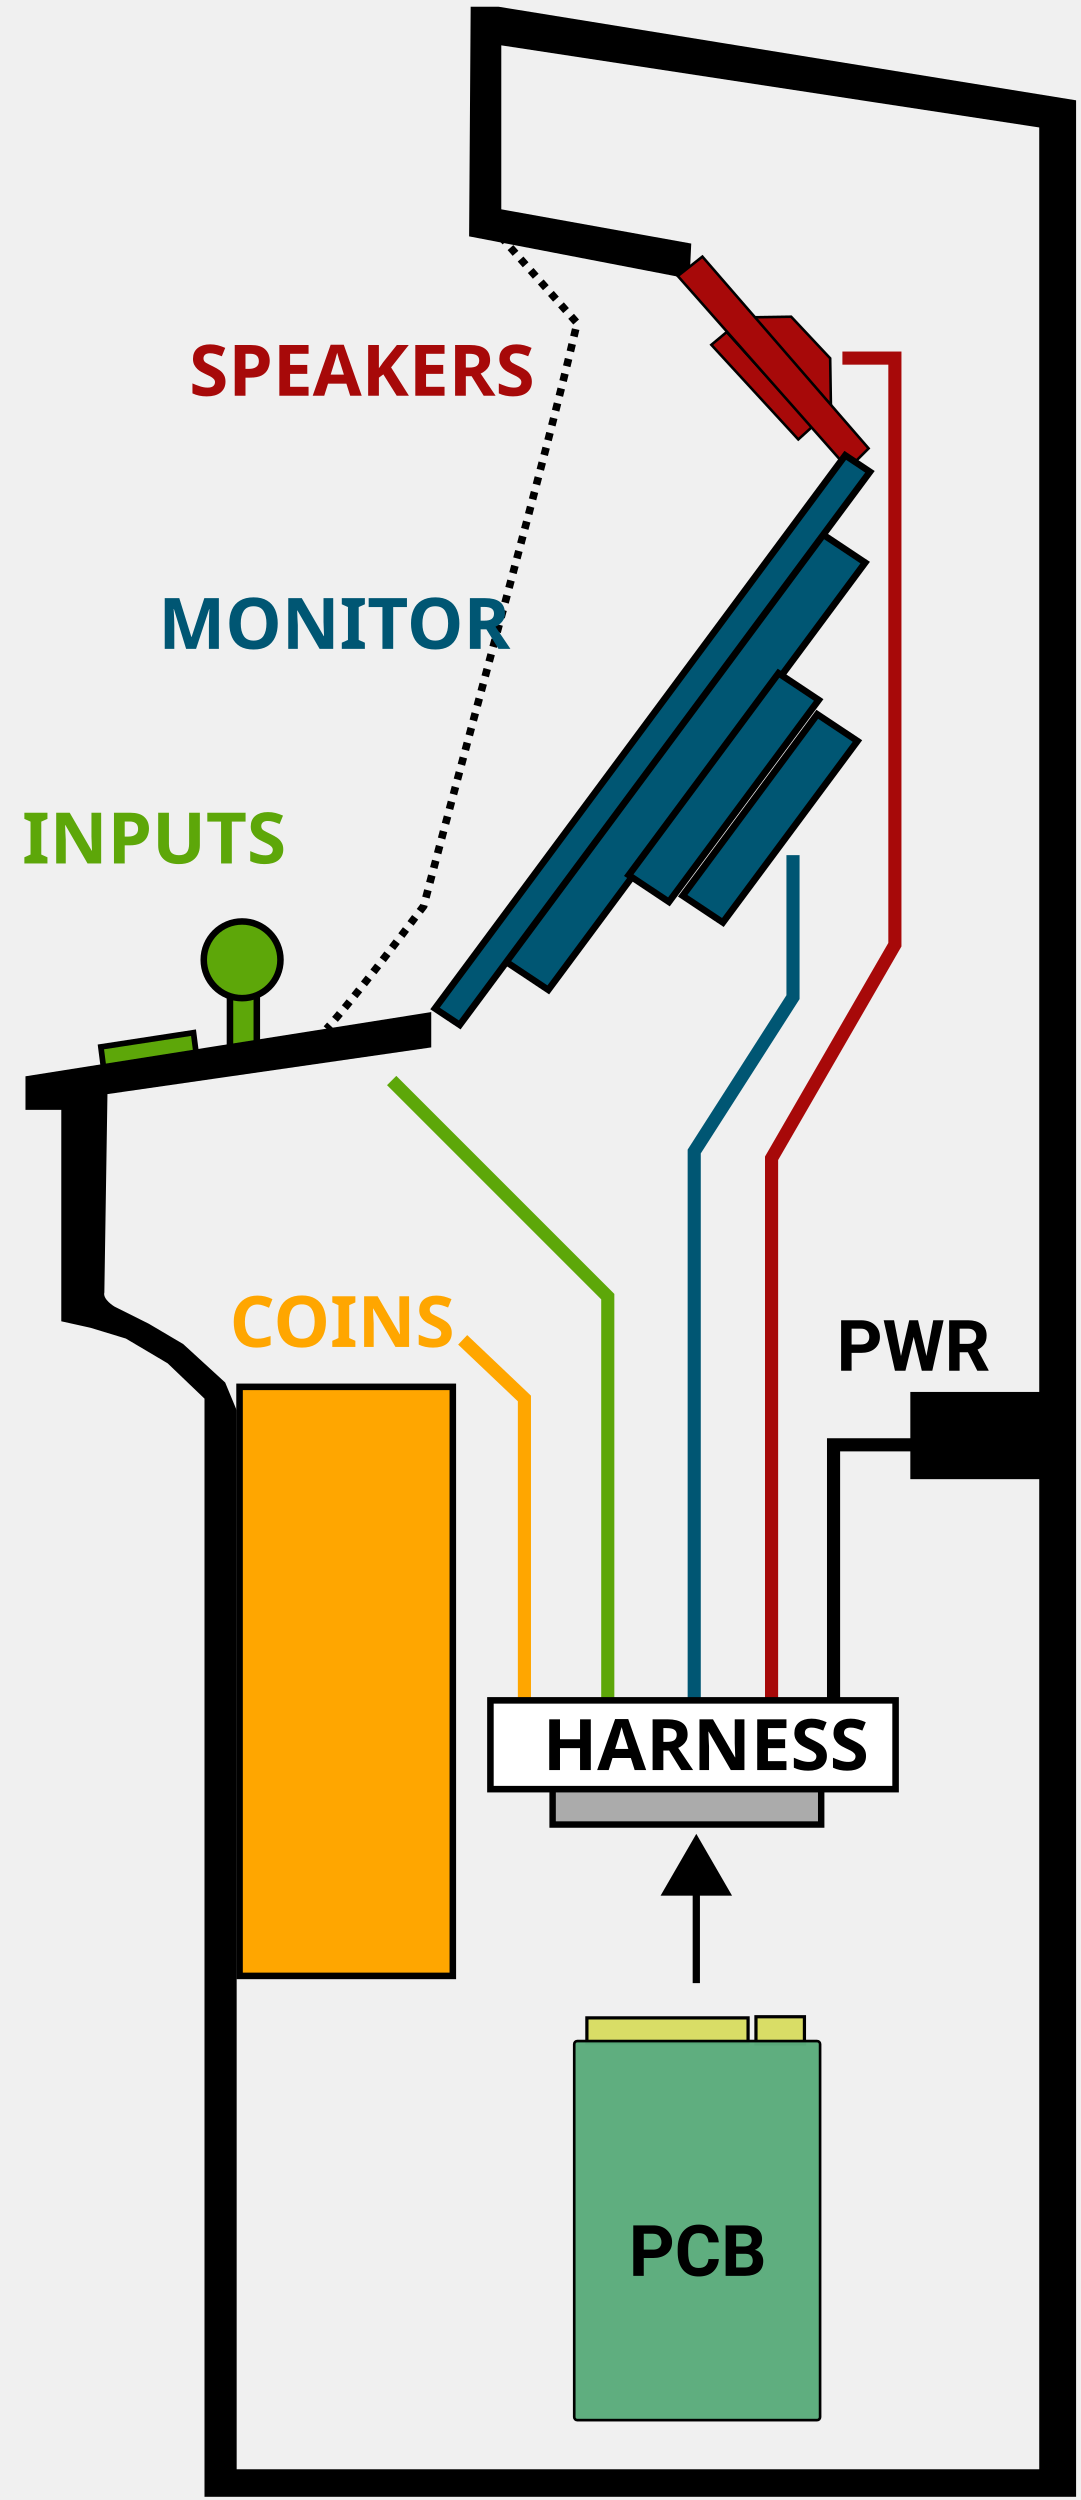
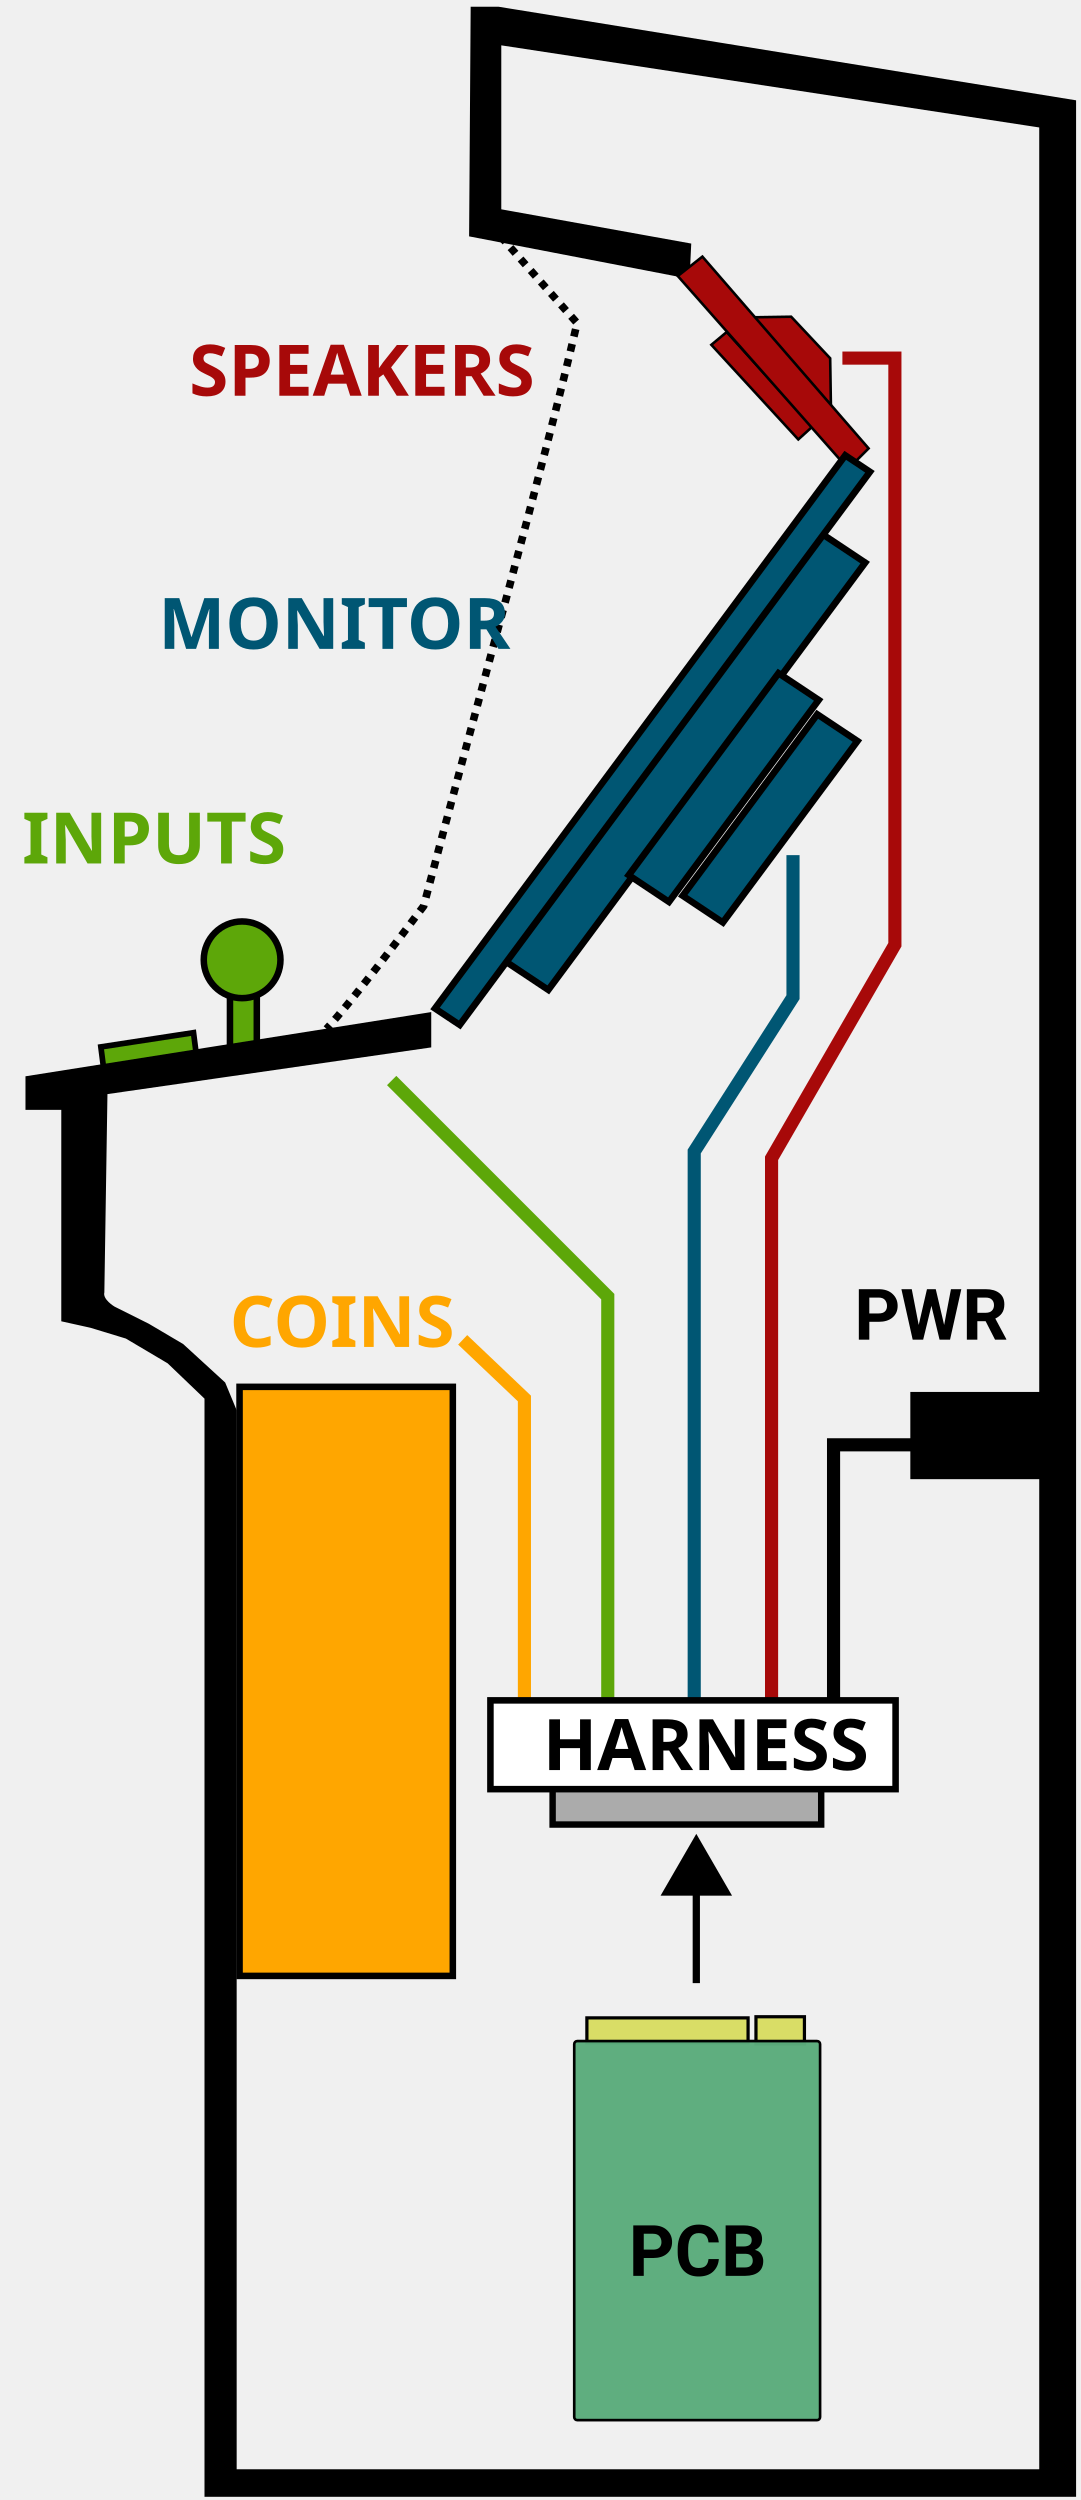
<svg xmlns="http://www.w3.org/2000/svg" width="128.808mm" height="297.99mm" viewBox="0 0 128.808 297.99" version="1.1" id="svg5" xml:space="preserve">
  <defs id="defs2">
    <marker style="overflow:visible" id="TriangleOutL" refX="0.0" refY="0.0" orient="auto">
      <path transform="scale(0.8)" style="fill-rule:evenodd;fill:context-stroke;stroke:context-stroke;stroke-width:1.0pt" d="M 5.77,0.0 L -2.88,5.0 L -2.88,-5.0 L 5.77,0.0 z " id="path15699" />
    </marker>
  </defs>
  <g id="layer1" transform="translate(-0.3683086,-0.1270025)">
    <rect style="fill:#5da709;fill-opacity:1;stroke:#000000;stroke-width:0.779;stroke-miterlimit:4;stroke-dasharray:none;stroke-opacity:1" id="rect3700" width="3.2" height="10.973" x="27.779" y="115.523" />
    <rect style="fill:#5da709;fill-opacity:1;stroke:#000000;stroke-width:0.678;stroke-miterlimit:4;stroke-dasharray:none;stroke-opacity:1" id="rect3804" width="11.172" height="3.322" x="-3.599" y="125.386" transform="matrix(0.9884204,-0.15174,0.127193,0.991878,0,0)" />
    <path style="fill:#000000;fill-opacity:1;stroke:#000000;stroke-width:0.31px;stroke-linecap:butt;stroke-linejoin:miter;stroke-opacity:1" d="M 82.415,33.183 56.439,28.173 56.624,1.084 h 3.154 L 128.478,12.217 V 297.577 l -103.58,0 V 166.772 l -4.453,-4.267 -5.01,-2.969 -4.267,-1.299 -3.34,-0.742 V 132.261 H 3.56 v -3.711 l 48.055,-7.607 v 3.896 l -38.592,5.566 -0.371,23.749 c -0.234,0.961 1.299,1.855 1.299,1.855 l 4.082,2.041 4.082,2.412 4.963,4.546 1.345,3.247 v 126.353 l 95.973,0 V 15.186 L 59.964,5.352 V 25.205 l 22.636,4.082 z" id="path936" />
    <path style="fill:none;stroke:#000000;stroke-width:0.91;stroke-linecap:butt;stroke-linejoin:miter;stroke-miterlimit:4;stroke-dasharray:0.91, 0.91;stroke-dashoffset:0;stroke-opacity:1" d="m 60.011,28.276 9.144,10.363 c -3.658,15.849 -12.192,46.329 -18.288,69.493 -9.144,12.192 -11.582,14.63 -11.582,14.63" id="path1677" />
    <g id="g3554" style="fill:#a70909;fill-opacity:1" transform="matrix(1.17137,0,0,1.17137,-22.10481,-24.29773)">
      <path style="fill:#a70909;fill-opacity:1;stroke:#000000;stroke-width:0.265px;stroke-linecap:butt;stroke-linejoin:miter;stroke-opacity:1" d="m 93.131,54.639 -1.561,1.301 8.847,9.628 1.431,-1.301 z" id="path2026" />
      <path style="fill:#a70909;fill-opacity:1;stroke:#000000;stroke-width:0.265px;stroke-linecap:butt;stroke-linejoin:miter;stroke-opacity:1" d="m 95.92,53.138 3.772,-0.059 3.97,4.232 0.075,4.813 z" id="path2028" />
      <path style="fill:#a70909;fill-opacity:1;stroke:#000000;stroke-width:0.265px;stroke-linecap:butt;stroke-linejoin:miter;stroke-opacity:1" d="M 90.659,46.964 107.572,66.479 105.49,68.56 88.157,48.939 Z" id="path2024" />
    </g>
    <g id="g3109" transform="matrix(1.000755,0.665983,-0.7030788,0.9479531,-69.8005,-75.14847)" style="fill:#005673;fill-opacity:1">
      <rect style="fill:#005673;fill-opacity:1;stroke:#000000;stroke-width:0.665;stroke-miterlimit:4;stroke-dasharray:none;stroke-opacity:1" id="rect2681" width="5.52" height="53.725" x="181.048" y="19.078" />
      <rect style="fill:#005673;fill-opacity:1;stroke:#000000;stroke-width:0.665;stroke-miterlimit:4;stroke-dasharray:none;stroke-opacity:1" id="rect2577" width="2.944" height="69.549" x="178.633" y="11.166" />
      <rect style="fill:#005673;fill-opacity:1;stroke:#000000;stroke-width:0.665;stroke-miterlimit:4;stroke-dasharray:none;stroke-opacity:1" id="rect2887" width="4.784" height="25.391" x="186.199" y="33.245" />
      <rect style="fill:#005673;fill-opacity:1;stroke:#000000;stroke-width:0.665;stroke-miterlimit:4;stroke-dasharray:none;stroke-opacity:1" id="rect2889" width="4.784" height="22.815" x="191.719" y="34.533" />
    </g>
    <circle style="fill:#5da709;fill-opacity:1;stroke:#000000;stroke-width:0.779;stroke-miterlimit:4;stroke-dasharray:none;stroke-opacity:1" id="path3596" cx="29.227" cy="114.532" r="4.572" />
    <rect style="fill:#ffa600;fill-opacity:1;stroke:#000000;stroke-width:0.779;stroke-miterlimit:4;stroke-dasharray:none;stroke-opacity:1" id="rect4306" width="25.421" height="70.214" x="28.922" y="165.433" />
    <g id="g5812" transform="matrix(1.17137,0,0,1.17137,-18.18703,-27.06786)">
      <rect style="fill:#d9dd63;fill-opacity:0.973;stroke:#000000;stroke-width:0.328;stroke-miterlimit:4;stroke-dasharray:none" id="rect12993" width="16.402" height="2.523" x="-91.963" y="-231.074" ry="0" transform="scale(-1)" />
      <rect style="fill:#d9dd63;fill-opacity:0.973;stroke:#000000;stroke-width:0.328;stroke-miterlimit:4;stroke-dasharray:none" id="rect13416" width="4.932" height="2.753" x="-97.698" y="-231.189" transform="scale(-1)" />
      <rect style="fill:#5cac7c;fill-opacity:0.973;stroke:#000000;stroke-width:0.269;stroke-miterlimit:4;stroke-dasharray:none" id="rect12221" width="25.018" height="38.574" x="-99.291" y="-269.485" ry="0.308" transform="scale(-1)" />
    </g>
    <text xml:space="preserve" style="font-size:8.467px;line-height:1.25;font-family:Novarese;-inkscape-font-specification:Novarese;stroke-width:0.265;fill:#5da709;fill-opacity:1" x="3.008" y="103.046" id="text7308">
      <tspan id="tspan7306" style="font-style:normal;font-variant:normal;font-weight:bold;font-stretch:normal;font-family:'Roboto Mono';-inkscape-font-specification:'Roboto Mono Bold';stroke-width:0.265;fill:#5da709;fill-opacity:1" x="3.008" y="103.046">INPUTS</tspan>
    </text>
    <text xml:space="preserve" style="font-size:8.467px;line-height:1.25;font-family:Novarese;-inkscape-font-specification:Novarese;fill:#ffa600;fill-opacity:1;stroke-width:0.265" x="27.748" y="160.679" id="text7308-3">
      <tspan id="tspan7306-1" style="font-style:normal;font-variant:normal;font-weight:bold;font-stretch:normal;font-family:'Roboto Mono';-inkscape-font-specification:'Roboto Mono Bold';fill:#ffa600;fill-opacity:1;stroke-width:0.265" x="27.748" y="160.679">COINS</tspan>
    </text>
    <text xml:space="preserve" style="font-size:8.467px;line-height:1.25;font-family:Novarese;-inkscape-font-specification:Novarese;stroke-width:0.265;fill:#a70909;fill-opacity:1" x="22.918" y="47.295" id="text7308-0">
      <tspan id="tspan7306-4" style="font-style:normal;font-variant:normal;font-weight:bold;font-stretch:normal;font-family:'Roboto Mono';-inkscape-font-specification:'Roboto Mono Bold';stroke-width:0.265;fill:#a70909;fill-opacity:1" x="22.918" y="47.295">SPEAKERS</tspan>
    </text>
    <text xml:space="preserve" style="font-size:8.467px;line-height:1.25;font-family:Novarese;-inkscape-font-specification:Novarese;stroke-width:0.265;fill:#005673;fill-opacity:1" x="19.239" y="77.469" id="text7308-8">
      <tspan id="tspan7306-9" style="font-style:normal;font-variant:normal;font-weight:bold;font-stretch:normal;font-family:'Roboto Mono';-inkscape-font-specification:'Roboto Mono Bold';stroke-width:0.265;fill:#005673;fill-opacity:1" x="19.239" y="77.469">MONITOR</tspan>
    </text>
    <path style="fill:none;stroke:#000000;stroke-width:0.865;stroke-linecap:butt;stroke-linejoin:miter;stroke-miterlimit:4;stroke-dasharray:none;stroke-opacity:1;marker-end:url(#TriangleOutL)" d="m 83.365,236.508 0,-12.879" id="path15555" />
    <path style="fill:none;stroke:#a70909;stroke-width:1.565;stroke-linecap:butt;stroke-linejoin:miter;stroke-miterlimit:4;stroke-dasharray:none;stroke-opacity:1" d="m 100.779,42.813 h 6.256 V 112.73 l -14.699,25.459 v 66.168" id="path16207" />
    <path style="fill:none;stroke:#005673;stroke-width:1.565;stroke-linecap:butt;stroke-linejoin:miter;stroke-miterlimit:4;stroke-dasharray:none;stroke-opacity:1" d="m 94.891,102.058 v 16.927 l -11.775,18.399 v 66.973" id="path16209" />
    <path style="fill:none;stroke:#5da709;stroke-width:1.565;stroke-linecap:butt;stroke-linejoin:miter;stroke-miterlimit:4;stroke-dasharray:none;stroke-opacity:1" d="m 47.053,128.921 25.759,25.759 v 48.206" id="path16324" />
    <path style="fill:none;stroke:#ffa600;stroke-width:1.565;stroke-linecap:butt;stroke-linejoin:miter;stroke-miterlimit:4;stroke-dasharray:none;stroke-opacity:1" d="m 55.517,159.831 7.36,6.992 v 35.694" id="path16326" />
-     <text xml:space="preserve" style="font-size:8.467px;line-height:1.25;font-family:Novarese;-inkscape-font-specification:Novarese;stroke-width:0.265" x="100.092" y="163.511" id="text19259">
-       <tspan id="tspan19257" style="font-style:normal;font-variant:normal;font-weight:bold;font-stretch:normal;font-family:Roboto;-inkscape-font-specification:'Roboto Bold';stroke-width:0.265" x="100.092" y="163.511">PWR</tspan>
+     <text xml:space="preserve" style="font-size:8.467px;line-height:1.25;font-family:Novarese;-inkscape-font-specification:Novarese;stroke-width:0.265" x="102.208" y="159.807" id="text19259">
+       <tspan id="tspan19257" style="font-style:normal;font-variant:normal;font-weight:bold;font-stretch:normal;font-family:Roboto;-inkscape-font-specification:'Roboto Bold';stroke-width:0.265" x="102.208" y="159.807">PWR</tspan>
    </text>
    <text xml:space="preserve" style="font-size:8.467px;line-height:1.25;font-family:Novarese;-inkscape-font-specification:Novarese;stroke-width:0.265" x="75.322" y="271.396" id="text19259-1">
      <tspan id="tspan19257-7" style="font-style:normal;font-variant:normal;font-weight:bold;font-stretch:normal;font-family:Roboto;-inkscape-font-specification:'Roboto Bold';stroke-width:0.265" x="75.322" y="271.396">PCB</tspan>
    </text>
    <rect style="fill:#000000;fill-opacity:1;stroke:#000000;stroke-width:1.565;stroke-miterlimit:4;stroke-dasharray:none;stroke-dashoffset:0;stroke-opacity:1" id="rect20587" width="15.087" height="8.832" x="109.659" y="166.823" />
    <path style="fill:none;stroke:#000000;stroke-width:1.565;stroke-linecap:butt;stroke-linejoin:miter;stroke-opacity:1;stroke-miterlimit:4;stroke-dasharray:none" d="M 111.867,172.343 H 99.724 v 30.911" id="path20746" />
    <rect style="fill:#ababab;fill-opacity:1;stroke:#000000;stroke-width:0.765;stroke-miterlimit:4;stroke-dasharray:none;stroke-dashoffset:0;stroke-opacity:1" id="rect21152" width="32.014" height="5.152" x="66.237" y="212.453" />
    <g id="g20831">
      <rect style="fill:#ffffff;fill-opacity:1;stroke:#000000;stroke-width:0.779;stroke-miterlimit:4;stroke-dasharray:none;stroke-opacity:1" id="rect4700" width="48.295" height="10.583" x="58.824" y="202.804" />
      <text xml:space="preserve" style="font-size:8.467px;line-height:1.25;font-family:Novarese;-inkscape-font-specification:Novarese;stroke-width:0.265" x="65.069" y="211.108" id="text7308-3-6">
        <tspan id="tspan7306-1-2" style="font-style:normal;font-variant:normal;font-weight:bold;font-stretch:normal;font-family:'Roboto Mono';-inkscape-font-specification:'Roboto Mono Bold';stroke-width:0.265" x="65.069" y="211.108">HARNESS</tspan>
      </text>
    </g>
  </g>
</svg>
